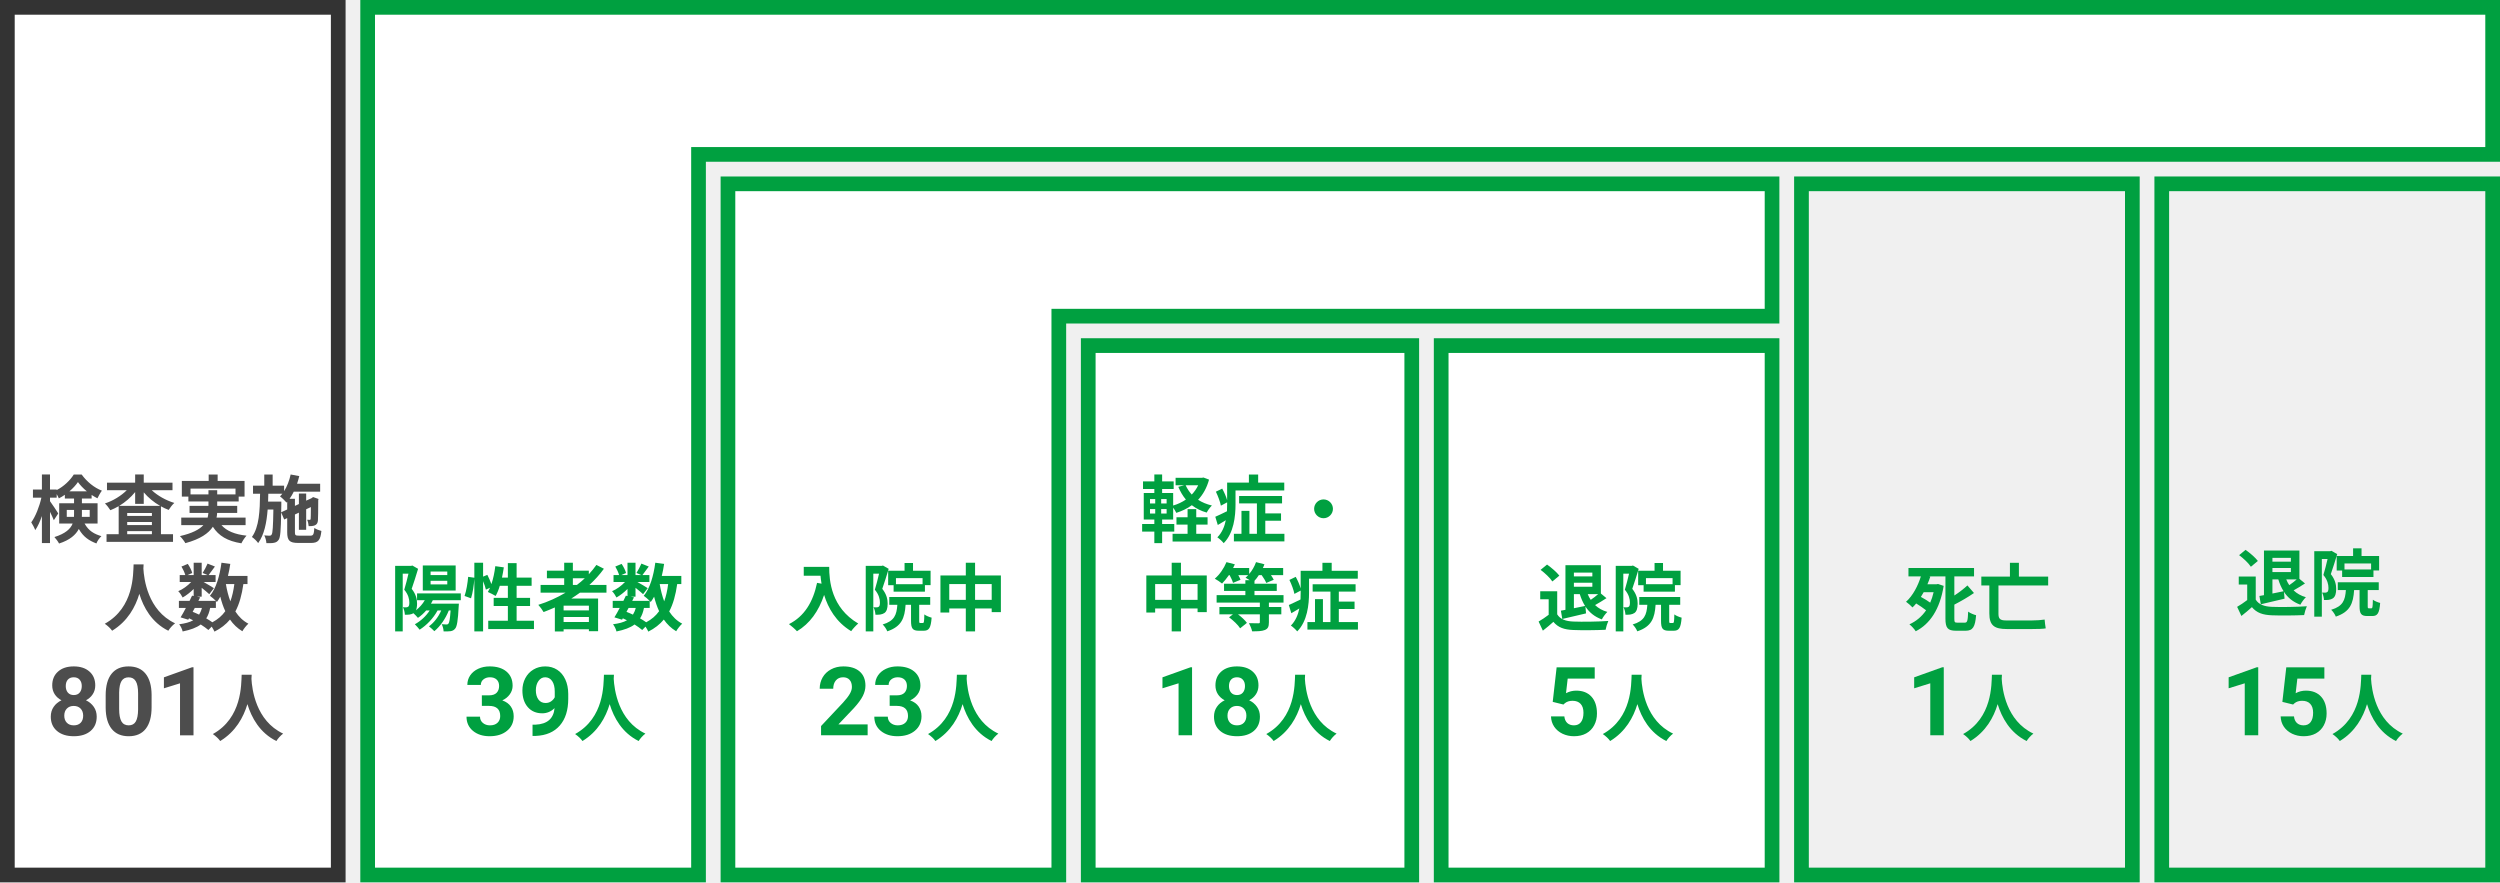
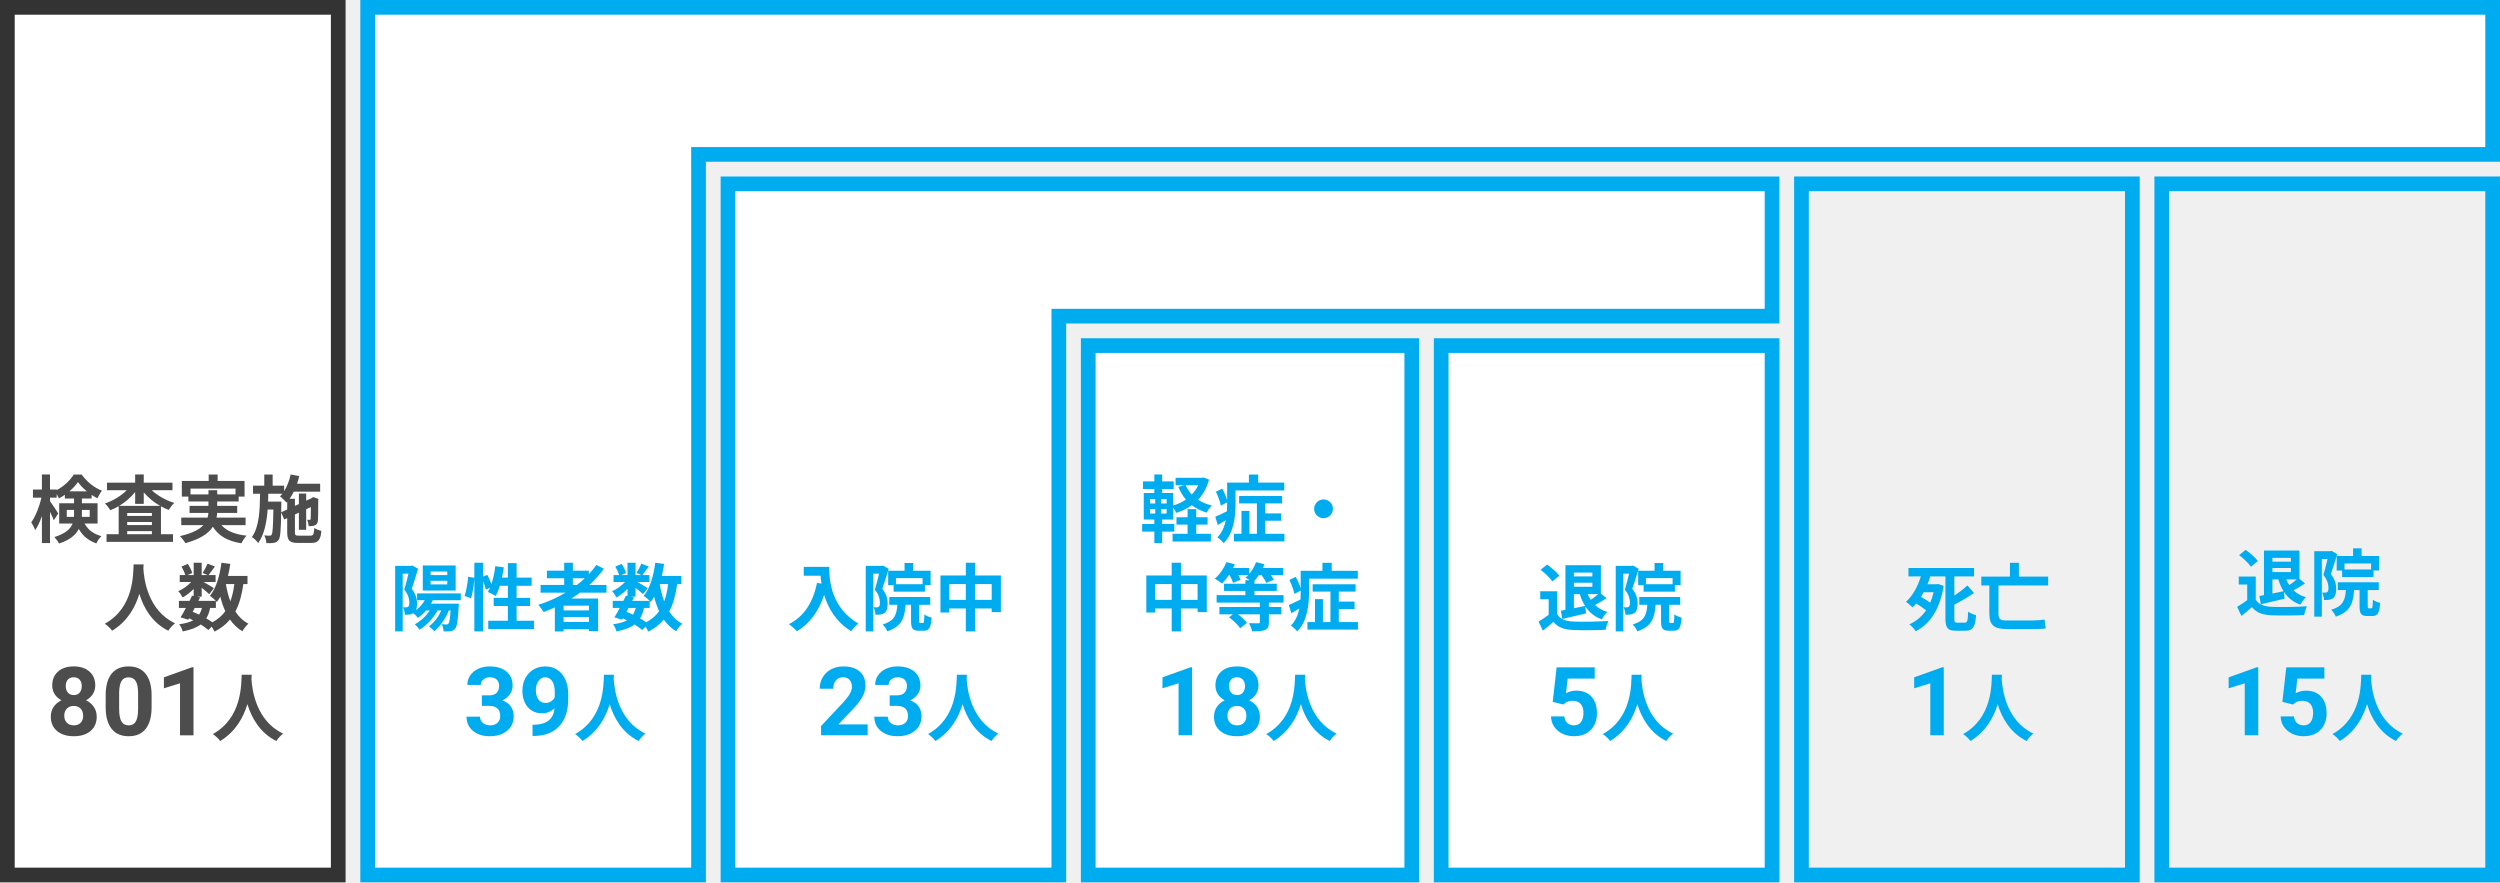
<svg xmlns="http://www.w3.org/2000/svg" fill="none" height="120" viewBox="0 0 340 120" width="340">
  <mask id="a" fill="#fff">
    <path clip-rule="evenodd" d="m141 24h-43v96h47v-76h97v-20h-97z" fill="#fff" fill-rule="evenodd" />
  </mask>
  <mask id="b" fill="#fff">
    <path clip-rule="evenodd" d="m340 0h-291v17 5 98h47v-98h244z" fill="#fff" fill-rule="evenodd" />
  </mask>
  <path clip-rule="evenodd" d="m141 24h-43v96h47v-76h97v-20h-97z" fill="#fff" fill-rule="evenodd" />
-   <path d="m98 24v-2h-2v2zm0 96h-2v2h2zm47 0v2h2v-2zm0-76v-2h-2v2zm97 0v2h2v-2zm0-20h2v-2h-2zm-144 2h43v-4h-43zm2 94v-96h-4v96zm45-2h-47v4h47zm-2-74v76h4v-76zm99-2h-97v4h97zm-2-18v20h4v-20zm-95 2h97v-4h-97zm-4 0h4v-4h-4z" fill="#00a040" mask="url(#a)" />
-   <path d="m109.31 77.09v1.21h2.28c.03.34.07.7.14 1.08l-.61-.11c-.55 2.63-1.74 4.56-3.82 5.61.31.23.87.72 1.09.97 1.74-1.04 2.94-2.7 3.69-4.94.55 1.79 1.61 3.68 3.68 4.93.21-.31.7-.83.96-1.04-3.68-2.17-3.95-5.82-3.95-7.71zm16.16 2.36h-3.62v-.82h3.62zm-4.68-1.83v1.97h.74v.88h4.26v-.89h.77v-1.96h-2.39v-1.05h-1.15v1.05zm-.71-.71-.17.05h-2.17v8.91h1.03v-7.85h.78c-.16.68-.37 1.55-.57 2.18.56.67.69 1.29.69 1.75 0 .28-.04.48-.15.56-.08.06-.17.08-.28.09-.13 0-.26 0-.44-.01.16.28.25.73.26 1.01.23.01.47 0 .64-.02.23-.04.42-.1.58-.21.31-.22.44-.64.44-1.28 0-.58-.13-1.25-.73-2.01.28-.78.61-1.87.87-2.72zm5.09 7.82c-.14 0-.16-.03-.16-.32v-2.16h1.5v-1.06h-5.57v1.06h1.1c-.1 1.39-.4 2.2-2 2.68.24.21.53.65.63.93 1.95-.65 2.37-1.8 2.49-3.61h.74v2.17c0 1.02.19 1.36 1.06 1.36h.67c.71 0 .97-.38 1.07-1.78-.29-.07-.77-.26-.99-.44-.02 1.02-.05 1.17-.21 1.17zm7.44-3.15v-2.15h2.26v2.15zm-3.51 0v-2.15h2.25v2.15zm3.51-3.32v-1.73h-1.26v1.73h-3.45v5.04h1.2v-.55h2.25v3.12h1.26v-3.12h2.26v.5h1.25v-4.99z" fill="#00a040" />
-   <path d="m148 47h44v72h-44z" fill="#fff" stroke="#00a040" stroke-width="2" />
-   <path d="m162.69 71.35h1.54v-1h-1.54v-1.11h-1.18v1.11h-1.51v1h1.51v1.25h-2.04v1.05h5.21v-1.05h-1.99zm.26-5.35c-.22.47-.52.89-.87 1.26-.34-.37-.62-.8-.83-1.26zm-4.29 2.47h-.74v-.6h.74zm0 1.37h-.74v-.61h.74zm-2.26-.61h.71v.61h-.71zm0-1.36h.71v.6h-.71zm7.27-2.93-.2.04h-3.59v1.02h1.16l-.79.21c.27.65.61 1.23 1.03 1.73-.51.35-1.1.63-1.73.81v-1.7h-1.5v-.55h1.57v-1.03h-1.57v-.94h-1.06v.94h-1.54v1.03h1.54v.55h-1.44v3.61h1.44v.6h-1.66v1.04h1.66v1.57h1.06v-1.57h1.65v-1.04h-1.65v-.6h1.5v-1.62c.16.23.34.51.43.71.78-.25 1.49-.59 2.11-1.04.57.44 1.24.78 2.02 1 .15-.29.46-.73.71-.96-.71-.17-1.34-.43-1.88-.78.67-.71 1.18-1.61 1.49-2.74zm4.36 1.76h6.63v-1.07h-3.55v-1.09h-1.26v1.09h-2.96v2.4c-.13-.48-.4-1.09-.67-1.58l-.86.42c.3.62.59 1.41.68 1.9l.85-.45v.28c0 .3 0 .61-.02.93-.6.3-1.18.57-1.59.75l.34 1.12c.35-.2.72-.42 1.09-.65-.17.84-.5 1.67-1.15 2.33.23.14.69.56.86.79 1.38-1.37 1.61-3.66 1.61-5.26zm4.05 5.9v-1.78h2.14v-1h-2.14v-1.36h2.28v-1h-5.84v1h2.42v4.14h-1.02v-3.12h-1.08v3.12h-1.03v1.03h6.87v-1.03zm7.92-4.68c-.7 0-1.28.58-1.28 1.28s.58 1.28 1.28 1.28 1.28-.58 1.28-1.28-.58-1.28-1.28-1.28zm-19.39 13.66v-2.15h2.26v2.15zm-3.51 0v-2.15h2.25v2.15zm3.51-3.32v-1.73h-1.26v1.73h-3.45v5.04h1.2v-.55h2.25v3.12h1.26v-3.12h2.26v.5h1.25v-4.99zm13.95 3.69v-1.01h-3.95v-.57h3.03v-.98h-3.03v-.4c.21-.22.4-.48.59-.77h.39c.26.36.51.78.62 1.06l1.02-.43c-.08-.17-.22-.4-.38-.63h1.66v-.97h-2.76c.08-.17.16-.35.21-.51l-1.14-.29c-.2.57-.53 1.15-.93 1.61v-.81h-2.19c.09-.17.17-.33.24-.5l-1.14-.3c-.35.85-.94 1.71-1.59 2.25.27.14.76.47.99.66.3-.31.63-.7.93-1.14h.1c.19.36.39.77.46 1.05l1.02-.42c-.06-.17-.17-.4-.3-.63h1.34c-.11.12-.23.24-.36.34.15.08.37.22.58.35h-.6v.48h-2.9v.98h2.9v.57h-3.91v1.01h5.88v.6h-5.5v1h1.84l-.53.4c.58.43 1.23 1.05 1.51 1.5l.92-.74c-.25-.35-.73-.8-1.21-1.16h2.97v1.06c0 .12-.05.16-.21.16s-.76 0-1.27-.02c.16.31.36.77.43 1.11.74 0 1.31-.01 1.73-.18.43-.18.55-.46.55-1.05v-1.08h1.69v-1h-1.69v-.6zm3.47-3.25h6.63v-1.07h-3.55v-1.09h-1.26v1.09h-2.96v2.4c-.13-.48-.4-1.09-.67-1.58l-.86.42c.3.62.59 1.41.68 1.9l.85-.45v.28c0 .3 0 .61-.02.93-.6.3-1.18.57-1.59.75l.34 1.12c.35-.2.72-.42 1.09-.65-.17.84-.5 1.67-1.15 2.33.23.14.69.56.86.79 1.38-1.37 1.61-3.66 1.61-5.26zm4.05 5.9v-1.78h2.14v-1h-2.14v-1.36h2.28v-1h-5.84v1h2.42v4.14h-1.02v-3.12h-1.08v3.12h-1.03v1.03h6.87v-1.03z" fill="#00a040" />
-   <path d="m196 47h45v72h-45z" fill="#fff" stroke="#00a040" stroke-width="2" />
+   <path d="m98 24v-2h-2v2zm0 96h-2v2h2zm47 0v2h2v-2zm0-76v-2h-2v2zm97 0v2h2v-2zm0-20h2v-2h-2zm-144 2h43v-4h-43zm2 94v-96h-4v96zm45-2h-47v4h47zm-2-74v76h4v-76zm99-2h-97v4h97zm-2-18v20h4v-20zm-95 2h97v-4h-97zm-4 0h4v-4h-4z" fill="#00acf0" mask="url(#a)" />
+   <path d="m109.31 77.09v1.21h2.28c.03.34.07.7.14 1.08l-.61-.11c-.55 2.63-1.74 4.56-3.82 5.61.31.23.87.72 1.09.97 1.74-1.04 2.94-2.7 3.69-4.94.55 1.79 1.61 3.68 3.68 4.93.21-.31.7-.83.96-1.04-3.68-2.17-3.95-5.82-3.95-7.71zm16.16 2.36h-3.62v-.82h3.62zm-4.68-1.83v1.97h.74v.88h4.26v-.89h.77v-1.96h-2.39v-1.05h-1.15v1.05zm-.71-.71-.17.05h-2.17v8.91h1.03v-7.85h.78c-.16.68-.37 1.55-.57 2.18.56.67.69 1.29.69 1.75 0 .28-.04.48-.15.56-.08.06-.17.08-.28.09-.13 0-.26 0-.44-.01.16.28.25.73.26 1.01.23.01.47 0 .64-.02.23-.04.42-.1.58-.21.31-.22.44-.64.44-1.28 0-.58-.13-1.25-.73-2.01.28-.78.61-1.87.87-2.72zm5.09 7.82c-.14 0-.16-.03-.16-.32v-2.16h1.5v-1.06h-5.57v1.06h1.1c-.1 1.39-.4 2.2-2 2.68.24.21.53.65.63.93 1.95-.65 2.37-1.8 2.49-3.61h.74v2.17c0 1.02.19 1.36 1.06 1.36h.67c.71 0 .97-.38 1.07-1.78-.29-.07-.77-.26-.99-.44-.02 1.02-.05 1.17-.21 1.17zm7.44-3.15v-2.15h2.26v2.15zm-3.51 0v-2.15h2.25v2.15zm3.51-3.32v-1.73h-1.26v1.73h-3.45v5.04h1.2v-.55h2.25v3.12h1.26v-3.12h2.26v.5h1.25v-4.99z" fill="#00acf0" />
+   <path d="m148 47h44v72h-44z" fill="#fff" stroke="#00acf0" stroke-width="2" />
+   <path d="m162.69 71.35h1.54v-1h-1.54v-1.11h-1.18v1.11h-1.51v1h1.51v1.25h-2.04v1.05h5.21v-1.05h-1.99zm.26-5.35c-.22.47-.52.89-.87 1.26-.34-.37-.62-.8-.83-1.26zm-4.29 2.47h-.74v-.6h.74zm0 1.37h-.74v-.61h.74zm-2.26-.61h.71v.61h-.71zm0-1.36h.71v.6h-.71zm7.27-2.93-.2.04h-3.59v1.02h1.16l-.79.21c.27.65.61 1.23 1.03 1.73-.51.35-1.1.63-1.73.81v-1.7h-1.5v-.55h1.57v-1.03h-1.57v-.94h-1.06v.94h-1.54v1.03h1.54v.55h-1.44v3.61h1.44v.6h-1.66v1.04h1.66v1.57h1.06v-1.57h1.65v-1.04h-1.65v-.6h1.5v-1.62c.16.23.34.51.43.71.78-.25 1.49-.59 2.11-1.04.57.44 1.24.78 2.02 1 .15-.29.46-.73.71-.96-.71-.17-1.34-.43-1.88-.78.67-.71 1.18-1.61 1.49-2.74zm4.36 1.76h6.63v-1.07h-3.55v-1.09h-1.26v1.09h-2.96v2.4c-.13-.48-.4-1.09-.67-1.58l-.86.42c.3.62.59 1.41.68 1.9l.85-.45v.28c0 .3 0 .61-.02.93-.6.3-1.18.57-1.59.75l.34 1.12c.35-.2.72-.42 1.09-.65-.17.84-.5 1.67-1.15 2.33.23.14.69.56.86.79 1.38-1.37 1.61-3.66 1.61-5.26zm4.05 5.9v-1.78h2.14v-1h-2.14v-1.36h2.28v-1h-5.84v1h2.42v4.14h-1.02v-3.12h-1.08v3.12h-1.03v1.03h6.87v-1.03zm7.92-4.68c-.7 0-1.28.58-1.28 1.28s.58 1.28 1.28 1.28 1.28-.58 1.28-1.28-.58-1.28-1.28-1.28zm-19.39 13.66v-2.15h2.26v2.15zm-3.51 0v-2.15h2.25v2.15zm3.51-3.32v-1.73h-1.26v1.73h-3.45v5.04h1.2v-.55h2.25v3.12h1.26v-3.12h2.26v.5h1.25v-4.99zm13.95 3.69v-1.01h-3.95v-.57h3.03v-.98h-3.03v-.4c.21-.22.4-.48.59-.77h.39c.26.36.51.78.62 1.06l1.02-.43c-.08-.17-.22-.4-.38-.63h1.66v-.97h-2.76c.08-.17.16-.35.21-.51l-1.14-.29c-.2.57-.53 1.15-.93 1.61v-.81h-2.19c.09-.17.17-.33.24-.5l-1.14-.3c-.35.85-.94 1.71-1.59 2.25.27.14.76.47.99.66.3-.31.63-.7.93-1.14h.1c.19.36.39.77.46 1.05l1.02-.42c-.06-.17-.17-.4-.3-.63h1.34c-.11.12-.23.24-.36.34.15.08.37.22.58.35h-.6v.48h-2.9v.98h2.9v.57h-3.91v1.01h5.88v.6h-5.5v1h1.84l-.53.4c.58.43 1.23 1.05 1.51 1.5l.92-.74c-.25-.35-.73-.8-1.21-1.16h2.97v1.06c0 .12-.05.16-.21.16s-.76 0-1.27-.02c.16.31.36.77.43 1.11.74 0 1.31-.01 1.73-.18.43-.18.55-.46.55-1.05v-1.08h1.69v-1h-1.69v-.6zm3.47-3.25h6.63v-1.07h-3.55v-1.09h-1.26v1.09h-2.96v2.4c-.13-.48-.4-1.09-.67-1.58l-.86.42c.3.62.59 1.41.68 1.9l.85-.45v.28c0 .3 0 .61-.02.93-.6.3-1.18.57-1.59.75l.34 1.12c.35-.2.72-.42 1.09-.65-.17.84-.5 1.67-1.15 2.33.23.14.69.56.86.79 1.38-1.37 1.61-3.66 1.61-5.26zm4.05 5.9v-1.78h2.14v-1h-2.14v-1.36h2.28v-1h-5.84v1h2.42v4.14h-1.02v-3.12h-1.08v3.12h-1.03v1.03h6.87v-1.03z" fill="#00acf0" />
+   <path d="m196 47h45v72h-45z" fill="#fff" stroke="#00acf0" stroke-width="2" />
  <path d="m1 1h45v118h-45z" fill="#fff" stroke="#333" stroke-width="2" />
  <path d="m9.08 70.29v-.94h.99v.6c0 .11 0 .23-.01.34zm3.12-.94v.94h-1.07c.01-.1.01-.21.01-.31v-.63zm-2.76-2.53c.47-.4.88-.84 1.16-1.26.3.42.73.87 1.21 1.26zm3.83 4.38v-2.76h-2.13v-.64h1.32v-.49c.26.17.53.33.79.46.16-.32.39-.76.61-1.04-1.04-.39-2.06-1.23-2.75-2.19h-1.08c-.48.77-1.35 1.62-2.32 2.11v-.07h-.91v-2.05h-1.1v2.05h-1.22v1.1h1.15c-.26 1.19-.8 2.57-1.38 3.36.18.28.43.74.54 1.06.34-.48.65-1.17.91-1.92v3.68h1.1v-4.25c.21.42.41.85.52 1.14l.6-.92c-.15-.25-.85-1.32-1.12-1.67v-.48h.91v-.48c.12.2.22.41.29.58.28-.14.55-.3.82-.49v.51h1.25v.64h-2.02v2.76h1.83c-.28.71-.95 1.36-2.48 1.84.18.19.52.64.63.88 1.47-.47 2.27-1.18 2.69-1.98.61 1.08 1.4 1.59 2.39 1.97.13-.35.41-.74.68-.99-.96-.3-1.71-.68-2.29-1.72zm2.94-2.4c.83-.5 1.58-1.15 2.17-1.88v1.61h1.17v-1.57c.61.72 1.38 1.36 2.23 1.84zm1.09 3.85v-.42h3.36v.42zm0-1.66h3.36v.42h-3.36zm3.36-.82h-3.36v-.4h3.36zm2.8-3.5v-1.03h-3.91v-1.11h-1.17v1.11h-3.83v1.03h2.69c-.77.77-1.87 1.44-2.97 1.8.25.22.57.65.74.92.39-.15.76-.34 1.13-.55v3.81h-1.65v1.04h9.04v-1.04h-1.64v-3.79c.34.19.69.36 1.05.49.18-.3.52-.74.77-.95-1.14-.35-2.27-.98-3.07-1.73zm2.45.57v-.79h6.12v.79h-2.49v-.57h-1.19v.57zm7.49 4.18v-1.03h-3.95c.05-.21.07-.42.08-.63h2.73v-.96h-2.72v-.6h2.92v-.66h.8v-2.13h-3.66v-.87h-1.22v.87h-3.65v2.13h.89v.66h2.73v.6h-2.57v.96h2.56c-.02.21-.05.42-.1.63h-3.59v1.03h3.01c-.55.59-1.51 1.11-3.19 1.49.26.25.6.7.74.96 2.04-.55 3.15-1.34 3.74-2.23.79 1.24 1.98 1.95 3.88 2.25.15-.32.46-.79.7-1.04-1.58-.17-2.7-.63-3.41-1.43zm4.84-1.75.02-1v-.45h-1.8c.01-.35.02-.71.03-1.07h1.91c-.1.13-.21.25-.32.36.26.18.7.62.89.84l.09-.1v1.04zm2.44 3.18c-.5 0-.57-.06-.57-.47v-2.41l.54-.25v2.33h.99v-2.79l.64-.3c-.01.95-.01 1.5-.03 1.59-.01.13-.06.15-.14.15s-.22 0-.34-.01c.11.22.19.6.21.87.27 0 .59-.01.83-.11.27-.11.41-.33.43-.69.03-.3.03-1.32.04-2.74l.04-.16-.74-.26-.18.13-.04.03-.72.33v-.97h-.99v1.43l-.54.25v-.96h-.73c.21-.29.4-.62.57-.97h3.59v-1.08h-3.14c.11-.34.22-.69.3-1.04l-1.17-.22c-.18.82-.48 1.62-.89 2.27v-.75h-1.56v-1.51h-1.14v1.51h-1.53v1.1h.96c-.03 2.31-.12 4.51-1.11 5.88.29.19.66.55.85.83.83-1.14 1.15-2.76 1.29-4.56h.78c-.04 2.35-.1 3.19-.23 3.39-.08.13-.16.16-.29.16s-.41 0-.72-.04c.16.29.27.73.29 1.06.4 0 .78.01 1.03-.05.27-.05.46-.15.64-.41.23-.32.3-1.28.34-3.73l.41.97.41-.19v1.92c0 1.14.32 1.46 1.5 1.46h1.75c.97 0 1.27-.38 1.4-1.63-.29-.07-.72-.24-.96-.41-.06.88-.14 1.05-.53 1.05zm-22.51 3.91c-.07 1.32.07 5.86-3.92 8.07.4.28.79.64 1 .95 2.11-1.29 3.16-3.22 3.7-5.02.56 1.84 1.68 3.9 3.94 5.02.19-.32.55-.73.92-1.01-3.73-1.75-4.23-6.06-4.31-7.44.01-.21.02-.41.03-.57zm11.19 5.92v-.96c.06.06.1.11.14.15.16-.22.32-.46.46-.72.18.72.4 1.38.68 1.97-.44.62-1.02 1.12-1.76 1.51-.23-.17-.52-.35-.83-.53.25-.39.42-.86.53-1.42zm-2.87 0h.97c-.09.36-.22.66-.38.91-.29-.14-.58-.26-.88-.38zm5.38-3.25c-.11.88-.29 1.67-.54 2.35-.27-.72-.47-1.51-.61-2.35zm1.79 0v-1.1h-2.66c.13-.53.24-1.08.32-1.64l-1.2-.16c-.24 1.78-.72 3.48-1.57 4.5.22.15.58.46.81.69h-2.38l.24-.48-.43-.09h.64v-1.21c.39.31.81.66 1.03.87l.63-.82c-.22-.15-.93-.57-1.41-.84h1.64v-.94h-.95c.24-.31.55-.73.86-1.16l-1-.4c-.16.38-.44.91-.67 1.27l.66.29h-.79v-1.68h-1.09v1.68h-.84l.64-.28c-.08-.35-.34-.86-.6-1.24l-.86.36c.21.36.43.82.52 1.16h-.76v.94h1.56c-.48.52-1.15 1-1.76 1.25.22.21.47.6.6.86.5-.28 1.04-.7 1.5-1.16v.96l-.22-.05c-.1.22-.22.46-.34.71h-1.45v.96h.95c-.25.48-.5.93-.72 1.28l1.04.32.11-.19c.19.08.38.17.56.27-.47.27-1.09.43-1.9.54.19.24.4.64.47.98 1.07-.22 1.87-.51 2.46-.95.41.26.77.52 1.04.75l.45-.46c.16.24.31.51.38.68.87-.44 1.56-.98 2.11-1.64.45.65 1 1.18 1.68 1.59.18-.33.55-.79.82-1.03-.73-.38-1.31-.95-1.77-1.66.54-1.01.88-2.25 1.09-3.73z" fill="#4d4d4d" />
  <path d="m12.955 93.214c0 .449-.112.846-.336 1.193-.224.347-.533.624-.927.832.449.216.804.514 1.066.895.262.377.394.821.394 1.333 0 .821-.279 1.47-.838 1.949-.559.474-1.318.711-2.279.711-.961 0-1.722-.239-2.285-.717s-.844-1.126-.844-1.942c0-.512.131-.959.394-1.339.262-.381.616-.677 1.06-.889-.394-.207-.702-.485-.927-.832-.22-.347-.33-.745-.33-1.193 0-.787.262-1.413.787-1.879.525-.47 1.238-.705 2.139-.705.897 0 1.608.233 2.133.698.529.461.793 1.09.793 1.885zm-1.644 4.12c0-.402-.116-.724-.349-.965-.233-.241-.546-.362-.939-.362-.389 0-.7.121-.933.362-.233.237-.349.559-.349.965 0 .394.114.711.343.952.229.241.546.362.952.362.398 0 .709-.116.933-.349.229-.233.343-.554.343-.965zm-.19-4.031c0-.36-.095-.647-.286-.863-.191-.22-.459-.33-.806-.33-.343 0-.609.106-.8.317-.19.212-.286.504-.286.876 0 .368.095.664.286.889s.459.336.806.336c.347 0 .614-.112.8-.336.19-.224.286-.52.286-.889zm9.496 2.876c0 1.278-.265 2.256-.793 2.933-.529.677-1.303 1.016-2.323 1.016-1.007 0-1.777-.332-2.311-.997-.533-.664-.806-1.617-.819-2.857v-1.701c0-1.291.267-2.27.8-2.939.537-.669 1.31-1.003 2.317-1.003s1.777.332 2.311.997c.533.66.806 1.61.819 2.85zm-1.835-1.866c0-.766-.106-1.322-.317-1.669-.207-.351-.533-.527-.978-.527-.432 0-.751.167-.959.501-.203.33-.311.848-.324 1.555v2.247c0 .753.102 1.314.305 1.682.207.364.537.546.99.546.449 0 .772-.176.971-.527s.303-.889.311-1.612zm7.535 5.688h-1.835v-7.071l-2.19.679v-1.492l3.828-1.371h.197zm6.55-8.24c-.07 1.32.07 5.86-3.92 8.07.4.28.79.64 1 .95 2.11-1.29 3.16-3.22 3.7-5.02.56 1.84 1.68 3.9 3.94 5.02.19-.32.55-.73.92-1.01-3.73-1.75-4.23-6.06-4.31-7.44.01-.21.02-.41.03-.57z" fill="#4d4d4d" />
  <path clip-rule="evenodd" d="m340 0h-291v17 5 98h47v-98h244z" fill="#fff" fill-rule="evenodd" />
-   <path d="m49 0v-2h-2v2zm291 0h2v-2h-2zm-291 120h-2v2h2zm47 0v2h2v-2zm0-98v-2h-2v2zm244 0v2h2v-2zm-291-20h291v-4h-291zm2 15v-17h-4v17zm0 5v-5h-4v5zm0 98v-98h-4v98zm45-2h-47v4h47zm-2-96v98h4v-98zm246-2h-244v4h244zm-2-20v22h4v-22z" fill="#00a040" mask="url(#b)" />
-   <path d="m60.83 78.21h-2.27v-.48h2.27zm0 1.27h-2.27v-.49h2.27zm1.14-2.58h-4.47v3.41h4.47zm.7 4.73v-.93h-5.95v.93h1.05c-.3.53-.72.99-1.2 1.37.1-.23.15-.53.15-.91 0-.58-.13-1.25-.73-2.01.28-.78.61-1.87.87-2.72l-.78-.45-.17.05h-2.17v8.91h1.03v-7.85h.78c-.16.68-.37 1.55-.57 2.18.56.67.69 1.29.69 1.75 0 .28-.04.48-.15.56-.08.06-.17.08-.28.09-.13 0-.26 0-.44-.01.16.28.25.73.26 1.01.23.01.47 0 .64-.02.21-.04.38-.09.53-.18.21.19.48.47.61.63.4-.27.78-.61 1.12-1.01h.48c-.49.77-1.22 1.44-2.02 1.88.19.17.51.56.65.74.94-.6 1.86-1.54 2.44-2.62h.5c-.38.87-.97 1.65-1.67 2.16.2.16.57.48.73.66.8-.66 1.51-1.67 1.97-2.82h.24c-.08 1.17-.17 1.65-.29 1.79-.08.1-.15.12-.28.12s-.36-.01-.64-.04c.14.26.25.67.26.98.38.01.74 0 .96-.03.24-.05.43-.12.61-.35.25-.28.38-1.07.48-2.99l.03-.4h-3.8c.09-.15.18-.31.25-.47zm7.59 2.79v-2h1.83v-1.11h-1.83v-1.64h2.04v-1.12h-2.04v-1.96h-1.19v1.96h-.8c.1-.45.18-.92.25-1.39l-1.16-.16c-.1.85-.28 1.71-.53 2.44-.14-.39-.35-.87-.55-1.26l-.58.24v-1.89h-1.19v2.04l-.84-.12c-.07.82-.25 1.94-.49 2.6l.88.32c.23-.71.39-1.81.45-2.65v7.15h1.19v-6.83c.17.41.32.85.38 1.15l.57-.26c-.1.21-.2.4-.3.58.28.12.82.39 1.06.54.21-.38.41-.86.56-1.38h1.1v1.64h-1.93v1.11h1.93v2h-2.67v1.13h6.22v-1.13zm7.65-5.78h1.63c-.34.32-.7.62-1.08.91h-.55zm2.18 4.37h-3.44v-.64h3.44zm-3.44 1.58v-.68h3.44v.68zm5.83-3.99v-1.05h-2.32c.73-.67 1.4-1.41 1.97-2.2l-1.02-.52c-.31.44-.65.86-1.03 1.27v-.49h-2.17v-1.08h-1.18v1.08h-2.35v1.03h2.35v.91h-3.21v1.05h3.4c-1.15.68-2.4 1.25-3.71 1.66.22.24.58.72.72.98.51-.19 1.03-.41 1.53-.63v3.27h1.19v-.3h3.44v.26h1.25v-4.44h-3.64c.41-.26.79-.52 1.18-.8zm5.88 2.08v-.96c.06.06.1.11.14.15.16-.22.32-.46.46-.72.18.72.4 1.38.68 1.97-.44.62-1.02 1.12-1.76 1.51-.23-.17-.52-.35-.83-.53.25-.39.42-.86.53-1.42zm-2.87 0h.97c-.09.36-.22.66-.38.91-.29-.14-.58-.26-.88-.38zm5.38-3.25c-.11.88-.29 1.67-.54 2.35-.27-.72-.47-1.51-.61-2.35zm1.79 0v-1.1h-2.66c.13-.53.24-1.08.32-1.64l-1.2-.16c-.24 1.78-.72 3.48-1.57 4.5.22.15.58.46.81.69h-2.38l.24-.48-.43-.09h.64v-1.21c.39.31.81.66 1.03.87l.63-.82c-.22-.15-.93-.57-1.41-.84h1.64v-.94h-.95c.24-.31.55-.73.86-1.16l-1-.4c-.16.38-.44.91-.67 1.27l.66.29h-.79v-1.68h-1.09v1.68h-.84l.64-.28c-.08-.35-.34-.86-.6-1.24l-.86.36c.21.36.43.82.52 1.16h-.76v.94h1.56c-.48.52-1.15 1-1.76 1.25.22.21.47.6.6.86.5-.28 1.04-.7 1.5-1.16v.96l-.22-.05c-.1.22-.22.46-.34.71h-1.45v.96h.95c-.25.48-.5.93-.72 1.28l1.04.32.11-.19c.19.08.38.17.56.27-.47.27-1.09.43-1.9.54.19.24.4.64.47.98 1.07-.22 1.87-.51 2.46-.95.41.26.77.52 1.04.75l.45-.46c.16.24.31.51.38.68.87-.44 1.56-.98 2.11-1.64.45.65 1 1.18 1.68 1.59.18-.33.55-.79.82-1.03-.73-.38-1.31-.95-1.77-1.66.54-1.01.88-2.25 1.09-3.73z" fill="#00a040" />
-   <path d="m214.05 80.8h.8c.19.6.42 1.14.72 1.61-.51.1-1.03.21-1.52.31zm2.51-2.93v.52h-2.51v-.52zm.79 2.93c-.29.26-.67.55-1.01.78-.16-.24-.3-.5-.41-.78zm-3.3-1v-.55h2.51v.55zm-1.58 4.38c.93-.22 2.11-.49 3.23-.76l-.08-.93c.52.8 1.24 1.39 2.23 1.75.16-.32.5-.78.75-1.02-.68-.19-1.23-.51-1.67-.93.48-.26 1.04-.61 1.55-.94l-.76-.63v-3.85h-4.82v6.07c-.22.04-.43.08-.62.11zm-.4-5.89c-.35-.47-1.08-1.09-1.67-1.51l-.88.72c.59.44 1.3 1.1 1.6 1.58zm-.29 2.12h-2.31v1.09h1.15v2.11c-.44.34-.94.67-1.37.92l.58 1.24c.55-.42.99-.81 1.43-1.2.65.78 1.47 1.06 2.7 1.11 1.19.05 3.2.03 4.4-.03.06-.34.24-.92.37-1.2-1.33.1-3.58.13-4.75.08-1.04-.04-1.79-.31-2.2-.98zm15.69-.96h-3.62v-.82h3.62zm-4.68-1.83v1.97h.74v.88h4.26v-.89h.77v-1.96h-2.39v-1.05h-1.15v1.05zm-.71-.71-.17.05h-2.17v8.91h1.03v-7.85h.78c-.16.68-.37 1.55-.57 2.18.56.67.69 1.29.69 1.75 0 .28-.04.48-.15.56-.08.06-.17.08-.28.09-.13 0-.26 0-.44-.01.16.28.25.73.26 1.01.23.01.47 0 .64-.02.23-.04.42-.1.58-.21.31-.22.44-.64.44-1.28 0-.58-.13-1.25-.73-2.01.28-.78.61-1.87.87-2.72zm5.09 7.82c-.14 0-.16-.03-.16-.32v-2.16h1.5v-1.06h-5.57v1.06h1.1c-.1 1.39-.4 2.2-2 2.68.24.21.53.65.63.93 1.95-.65 2.37-1.8 2.49-3.61h.74v2.17c0 1.02.19 1.36 1.06 1.36h.67c.71 0 .97-.38 1.07-1.78-.29-.07-.77-.26-.99-.44-.02 1.02-.05 1.17-.21 1.17z" fill="#00a040" />
-   <path d="m245 25h45v94h-45z" stroke="#00a040" stroke-width="2" />
-   <path d="m294 25h45v94h-45z" stroke="#00a040" stroke-width="2" />
-   <g fill="#00a040">
+   <path d="m49 0v-2h-2v2zm291 0h2v-2h-2zm-291 120h-2v2h2zm47 0v2h2v-2zm0-98v-2h-2v2zm244 0v2h2v-2zm-291-20h291v-4h-291zm2 15v-17h-4v17zm0 5v-5h-4v5zm0 98v-98h-4v98zm45-2h-47v4h47zm-2-96v98h4v-98zm246-2h-244v4h244zm-2-20v22h4v-22z" fill="#00acf0" mask="url(#b)" />
+   <path d="m60.83 78.21h-2.27v-.48h2.27zm0 1.27h-2.27v-.49h2.27zm1.14-2.58h-4.47v3.41h4.47zm.7 4.73v-.93h-5.95v.93h1.05c-.3.53-.72.99-1.2 1.37.1-.23.15-.53.15-.91 0-.58-.13-1.25-.73-2.01.28-.78.61-1.87.87-2.72l-.78-.45-.17.05h-2.17v8.91h1.03v-7.85h.78c-.16.68-.37 1.55-.57 2.18.56.67.69 1.29.69 1.75 0 .28-.04.48-.15.56-.08.06-.17.08-.28.09-.13 0-.26 0-.44-.01.16.28.25.73.26 1.01.23.01.47 0 .64-.02.21-.04.38-.09.53-.18.21.19.48.47.61.63.4-.27.78-.61 1.12-1.01h.48c-.49.77-1.22 1.44-2.02 1.88.19.17.51.56.65.74.94-.6 1.86-1.54 2.44-2.62h.5c-.38.87-.97 1.65-1.67 2.16.2.16.57.48.73.66.8-.66 1.51-1.67 1.97-2.82h.24c-.08 1.17-.17 1.65-.29 1.79-.08.1-.15.12-.28.12s-.36-.01-.64-.04c.14.26.25.67.26.98.38.01.74 0 .96-.03.24-.05.43-.12.61-.35.25-.28.38-1.07.48-2.99l.03-.4h-3.8c.09-.15.18-.31.25-.47zm7.59 2.79v-2h1.83v-1.11h-1.83v-1.64h2.04v-1.12h-2.04v-1.96h-1.19v1.96h-.8c.1-.45.18-.92.25-1.39l-1.16-.16c-.1.85-.28 1.71-.53 2.44-.14-.39-.35-.87-.55-1.26l-.58.24v-1.89h-1.19v2.04l-.84-.12c-.07.82-.25 1.94-.49 2.6l.88.32c.23-.71.39-1.81.45-2.65v7.15h1.19v-6.83c.17.41.32.85.38 1.15l.57-.26c-.1.21-.2.4-.3.58.28.12.82.39 1.06.54.21-.38.41-.86.56-1.38h1.1v1.64h-1.93v1.11h1.93v2h-2.67v1.13h6.22v-1.13zm7.65-5.78h1.63c-.34.32-.7.62-1.08.91h-.55zm2.18 4.37h-3.44v-.64h3.44zm-3.44 1.58v-.68h3.44v.68zm5.83-3.99v-1.05h-2.32c.73-.67 1.4-1.41 1.97-2.2l-1.02-.52c-.31.44-.65.86-1.03 1.27v-.49h-2.17v-1.08h-1.18v1.08h-2.35v1.03h2.35v.91h-3.21v1.05h3.4c-1.15.68-2.4 1.25-3.71 1.66.22.24.58.72.72.98.51-.19 1.03-.41 1.53-.63v3.27h1.19v-.3h3.44v.26h1.25v-4.44h-3.64c.41-.26.79-.52 1.18-.8zm5.88 2.08v-.96c.06.06.1.11.14.15.16-.22.32-.46.46-.72.18.72.4 1.38.68 1.97-.44.62-1.02 1.12-1.76 1.51-.23-.17-.52-.35-.83-.53.25-.39.42-.86.53-1.42zm-2.87 0h.97c-.09.36-.22.66-.38.91-.29-.14-.58-.26-.88-.38zm5.38-3.25c-.11.88-.29 1.67-.54 2.35-.27-.72-.47-1.51-.61-2.35zm1.79 0v-1.1h-2.66c.13-.53.24-1.08.32-1.64l-1.2-.16c-.24 1.78-.72 3.48-1.57 4.5.22.15.58.46.81.69h-2.38l.24-.48-.43-.09h.64v-1.21c.39.31.81.66 1.03.87l.63-.82c-.22-.15-.93-.57-1.41-.84h1.64v-.94h-.95c.24-.31.55-.73.86-1.16l-1-.4c-.16.38-.44.91-.67 1.27l.66.29h-.79v-1.68h-1.09v1.68h-.84l.64-.28c-.08-.35-.34-.86-.6-1.24l-.86.36c.21.36.43.82.52 1.16h-.76v.94h1.56c-.48.52-1.15 1-1.76 1.25.22.21.47.6.6.86.5-.28 1.04-.7 1.5-1.16v.96l-.22-.05c-.1.22-.22.46-.34.71h-1.45v.96h.95c-.25.48-.5.93-.72 1.28l1.04.32.11-.19c.19.08.38.17.56.27-.47.27-1.09.43-1.9.54.19.24.4.64.47.98 1.07-.22 1.87-.51 2.46-.95.41.26.77.52 1.04.75l.45-.46c.16.24.31.51.38.68.87-.44 1.56-.98 2.11-1.64.45.65 1 1.18 1.68 1.59.18-.33.55-.79.82-1.03-.73-.38-1.31-.95-1.77-1.66.54-1.01.88-2.25 1.09-3.73z" fill="#00acf0" />
+   <path d="m214.05 80.8h.8c.19.6.42 1.14.72 1.61-.51.1-1.03.21-1.52.31zm2.51-2.93v.52h-2.51v-.52zm.79 2.93c-.29.26-.67.55-1.01.78-.16-.24-.3-.5-.41-.78zm-3.3-1v-.55h2.51v.55zm-1.58 4.38c.93-.22 2.11-.49 3.23-.76l-.08-.93c.52.8 1.24 1.39 2.23 1.75.16-.32.5-.78.75-1.02-.68-.19-1.23-.51-1.67-.93.48-.26 1.04-.61 1.55-.94l-.76-.63v-3.85h-4.82v6.07c-.22.04-.43.08-.62.11zm-.4-5.89c-.35-.47-1.08-1.09-1.67-1.51l-.88.72c.59.44 1.3 1.1 1.6 1.58zm-.29 2.12h-2.31v1.09h1.15v2.11c-.44.34-.94.67-1.37.92l.58 1.24c.55-.42.99-.81 1.43-1.2.65.78 1.47 1.06 2.7 1.11 1.19.05 3.2.03 4.4-.03.06-.34.24-.92.37-1.2-1.33.1-3.58.13-4.75.08-1.04-.04-1.79-.31-2.2-.98zm15.69-.96h-3.62v-.82h3.62zm-4.68-1.83v1.97h.74v.88h4.26v-.89h.77v-1.96h-2.39v-1.05h-1.15v1.05zm-.71-.71-.17.05h-2.17v8.91h1.03v-7.85h.78c-.16.68-.37 1.55-.57 2.18.56.67.69 1.29.69 1.75 0 .28-.04.48-.15.56-.08.06-.17.08-.28.09-.13 0-.26 0-.44-.01.16.28.25.73.26 1.01.23.01.47 0 .64-.02.23-.04.42-.1.58-.21.31-.22.44-.64.44-1.28 0-.58-.13-1.25-.73-2.01.28-.78.61-1.87.87-2.72zm5.09 7.82c-.14 0-.16-.03-.16-.32v-2.16h1.5v-1.06h-5.57v1.06h1.1c-.1 1.39-.4 2.2-2 2.68.24.21.53.65.63.93 1.95-.65 2.37-1.8 2.49-3.61h.74v2.17c0 1.02.19 1.36 1.06 1.36h.67c.71 0 .97-.38 1.07-1.78-.29-.07-.77-.26-.99-.44-.02 1.02-.05 1.17-.21 1.17z" fill="#00acf0" />
+   <path d="m245 25h45v94h-45z" stroke="#00acf0" stroke-width="2" />
+   <path d="m294 25h45v94h-45z" stroke="#00acf0" stroke-width="2" />
+   <g fill="#00acf0">
    <path d="m309.05 78.8h.8c.19.6.42 1.14.72 1.61-.51.1-1.03.21-1.52.31zm2.51-2.93v.52h-2.51v-.52zm.79 2.93c-.29.26-.67.55-1.01.78-.16-.24-.3-.5-.41-.78zm-3.3-1v-.55h2.51v.55zm-1.58 4.38c.93-.22 2.11-.49 3.23-.76l-.08-.93c.52.8 1.24 1.39 2.23 1.75.16-.32.5-.78.75-1.02-.68-.19-1.23-.51-1.67-.93.48-.26 1.04-.61 1.55-.94l-.76-.63v-3.85h-4.82v6.07c-.22.04-.43.08-.62.11zm-.4-5.89c-.35-.47-1.08-1.09-1.67-1.51l-.88.72c.59.44 1.3 1.1 1.6 1.58zm-.29 2.12h-2.31v1.09h1.15v2.11c-.44.34-.94.67-1.37.92l.58 1.24c.55-.42.99-.81 1.43-1.2.65.78 1.47 1.06 2.7 1.11 1.19.05 3.2.03 4.4-.03.06-.34.24-.92.37-1.2-1.33.1-3.58.13-4.75.08-1.04-.04-1.79-.31-2.2-.98zm15.69-.96h-3.62v-.82h3.62zm-4.68-1.83v1.97h.74v.88h4.26v-.89h.77v-1.96h-2.39v-1.05h-1.15v1.05zm-.71-.71-.17.05h-2.17v8.91h1.03v-7.85h.78c-.16.68-.37 1.55-.57 2.18.56.67.69 1.29.69 1.75 0 .28-.04.48-.15.56-.08.06-.17.08-.28.09-.13 0-.26 0-.44-.01.16.28.25.73.26 1.01.23.01.47 0 .64-.02.23-.04.42-.1.58-.21.31-.22.44-.64.44-1.28 0-.58-.13-1.25-.73-2.01.28-.78.61-1.87.87-2.72zm5.09 7.82c-.14 0-.16-.03-.16-.32v-2.16h1.5v-1.06h-5.57v1.06h1.1c-.1 1.39-.4 2.2-2 2.68.24.21.53.65.63.93 1.95-.65 2.37-1.8 2.49-3.61h.74v2.17c0 1.02.19 1.36 1.06 1.36h.67c.71 0 .97-.38 1.07-1.78-.29-.07-.77-.26-.99-.44-.02 1.02-.05 1.17-.21 1.17z" />
    <path d="m65.53 94.566h.978c.466 0 .81-.116 1.035-.349.224-.233.336-.542.336-.927 0-.372-.112-.662-.336-.87-.22-.207-.525-.311-.914-.311-.351 0-.645.097-.882.292-.237.19-.355.44-.355.749h-1.834c0-.482.129-.914.387-1.295.262-.385.626-.686 1.092-.901.47-.216.986-.324 1.549-.324.978 0 1.744.235 2.298.705.554.466.832 1.109.832 1.93 0 .423-.129.812-.387 1.168-.258.355-.597.628-1.016.819.52.186.908.465 1.162.838.258.372.387.812.387 1.32 0 .821-.3 1.479-.901 1.974-.597.495-1.388.743-2.374.743-.922 0-1.678-.243-2.266-.73-.584-.487-.876-1.13-.876-1.93h1.835c0 .347.129.63.387.851.262.22.584.33.965.33.436 0 .777-.114 1.022-.343.25-.233.374-.54.374-.92 0-.923-.508-1.384-1.523-1.384h-.971zm9.89 1.739c-.478.47-1.037.705-1.676.705-.817 0-1.471-.279-1.962-.838-.491-.563-.736-1.32-.736-2.272 0-.605.131-1.159.394-1.663.267-.508.637-.901 1.111-1.181.474-.284 1.007-.425 1.6-.425.609 0 1.151.152 1.625.457s.842.743 1.105 1.314c.262.571.396 1.225.4 1.961v.679c0 1.54-.383 2.751-1.149 3.631-.766.88-1.851 1.35-3.256 1.41l-.451.006v-1.53l.406-.006c1.595-.072 2.459-.821 2.59-2.247zm-1.225-.698c.296 0 .55-.076.762-.229.216-.152.379-.336.489-.552v-.755c0-.622-.118-1.105-.355-1.447-.237-.343-.554-.514-.952-.514-.368 0-.671.169-.908.508-.237.334-.355.755-.355 1.263 0 .503.114.918.343 1.244.233.322.559.482.978.482zm7.941-3.847c-.07 1.32.07 5.86-3.92 8.07.4.28.79.64 1 .95 2.11-1.29 3.16-3.22 3.7-5.02.56 1.84 1.68 3.9 3.94 5.02.19-.32.55-.73.92-1.01-3.73-1.75-4.23-6.06-4.31-7.44.01-.21.02-.41.03-.57z" />
    <path d="m117.999 100h-6.335v-1.257l2.989-3.187c.411-.449.713-.84.908-1.174.199-.334.298-.652.298-.952 0-.41-.103-.732-.311-.965-.207-.237-.503-.355-.888-.355-.415 0-.743.144-.984.432-.237.283-.356.658-.356 1.123h-1.841c0-.563.134-1.077.4-1.542.271-.466.652-.83 1.143-1.092.491-.267 1.047-.4 1.669-.4.953 0 1.691.229 2.216.685.529.457.793 1.102.793 1.936 0 .457-.118.923-.355 1.397-.237.474-.644 1.026-1.219 1.657l-2.101 2.215h3.974zm2.996-5.434h.977c.466 0 .811-.116 1.035-.349.224-.233.336-.542.336-.927 0-.372-.112-.662-.336-.87-.22-.207-.525-.311-.914-.311-.351 0-.646.097-.883.292-.237.19-.355.44-.355.749h-1.834c0-.482.129-.914.387-1.295.262-.385.626-.686 1.092-.901.469-.216.986-.324 1.548-.324.978 0 1.744.235 2.298.705.555.466.832 1.109.832 1.93 0 .423-.129.812-.387 1.168-.259.355-.597.628-1.016.819.52.186.908.465 1.162.838.258.372.387.812.387 1.32 0 .821-.301 1.479-.902 1.974-.596.495-1.388.743-2.374.743-.922 0-1.678-.243-2.266-.73-.584-.487-.876-1.13-.876-1.93h1.835c0 .347.129.63.387.851.262.22.584.33.965.33.436 0 .776-.114 1.022-.343.249-.233.374-.54.374-.92 0-.923-.508-1.384-1.523-1.384h-.971zm9.14-2.806c-.07 1.32.07 5.86-3.92 8.07.4.28.79.64 1 .95 2.11-1.29 3.16-3.22 3.7-5.02.56 1.84 1.68 3.9 3.94 5.02.19-.32.55-.73.92-1.01-3.73-1.75-4.23-6.06-4.31-7.44.01-.21.02-.41.03-.57z" />
    <path d="m162.12 100h-1.835v-7.071l-2.19.679v-1.492l3.828-1.371h.197zm9.032-6.786c0 .449-.112.846-.336 1.193s-.533.624-.927.832c.449.216.804.514 1.067.895.262.377.393.821.393 1.333 0 .821-.279 1.47-.838 1.949-.558.474-1.318.711-2.279.711-.96 0-1.722-.239-2.285-.717s-.844-1.126-.844-1.942c0-.512.131-.959.394-1.339.262-.381.615-.677 1.06-.889-.394-.207-.703-.485-.927-.832-.22-.347-.33-.745-.33-1.193 0-.787.262-1.413.787-1.879.525-.47 1.238-.705 2.139-.705.897 0 1.608.233 2.133.698.529.461.793 1.09.793 1.885zm-1.644 4.12c0-.402-.116-.724-.349-.965-.233-.241-.546-.362-.939-.362-.39 0-.701.121-.933.362-.233.237-.349.559-.349.965 0 .394.114.711.342.952.229.241.546.362.952.362.398 0 .709-.116.934-.349.228-.233.342-.554.342-.965zm-.19-4.031c0-.36-.095-.647-.286-.863-.19-.22-.459-.33-.806-.33-.343 0-.609.106-.8.317-.19.212-.285.504-.285.876 0 .368.095.664.285.889.191.224.459.336.806.336s.614-.112.8-.336c.191-.224.286-.52.286-.889zm6.817-1.543c-.07 1.32.07 5.86-3.92 8.07.4.28.79.64 1 .95 2.11-1.29 3.16-3.22 3.7-5.02.56 1.84 1.68 3.9 3.94 5.02.19-.32.55-.73.92-1.01-3.73-1.75-4.23-6.06-4.31-7.44.01-.21.02-.41.03-.57z" />
    <path d="m211.169 95.455.533-4.697h5.18v1.53h-3.675l-.229 1.987c.436-.233.899-.349 1.39-.349.88 0 1.57.273 2.07.819.499.546.749 1.31.749 2.292 0 .597-.127 1.132-.381 1.606-.25.47-.61.836-1.079 1.098-.47.258-1.025.387-1.664.387-.558 0-1.077-.112-1.555-.337-.478-.229-.857-.548-1.136-.959-.275-.41-.421-.878-.438-1.403h1.816c.038.385.171.685.399.901.233.212.536.317.908.317.415 0 .734-.148.959-.444.224-.3.336-.724.336-1.27 0-.525-.129-.927-.387-1.206s-.624-.419-1.098-.419c-.436 0-.79.114-1.06.343l-.178.165zm10.733-3.695c-.07 1.32.07 5.86-3.92 8.07.4.28.79.64 1 .95 2.11-1.29 3.16-3.22 3.7-5.02.56 1.84 1.68 3.9 3.94 5.02.19-.32.55-.73.92-1.01-3.73-1.75-4.23-6.06-4.31-7.44.01-.21.02-.41.03-.57z" />
    <path d="m264.352 100h-1.834v-7.071l-2.19.679v-1.492l3.827-1.371h.197zm6.55-8.24c-.07 1.32.07 5.86-3.92 8.07.4.28.79.64 1 .95 2.11-1.29 3.16-3.22 3.7-5.02.56 1.84 1.68 3.9 3.94 5.02.19-.32.55-.73.92-1.01-3.73-1.75-4.23-6.06-4.31-7.44.01-.21.02-.41.03-.57z" />
    <path d="m262.97 80.54c-.12.52-.27.99-.46 1.42-.37-.27-.85-.55-1.27-.78.13-.21.26-.42.38-.64zm3.22 4.14c-.35 0-.4-.07-.4-.55v-1.9c.9-.47 1.85-1.01 2.67-1.58l-.89-1.03c-.47.43-1.11.94-1.78 1.37v-2.6h2.68v-1.14h-8.92v1.14h1.69c-.37 1.21-1.07 2.62-2.02 3.45.26.18.67.54.88.77.17-.16.34-.34.5-.54.46.28.97.63 1.35.93-.59.86-1.35 1.49-2.27 1.91.26.19.69.66.86.94 1.91-.97 3.28-2.96 3.8-6.17l-.77-.26-.2.04h-1.24c.15-.35.28-.69.39-1.03l-.17-.04h2.23v5.74c0 1.27.31 1.65 1.43 1.65h1.32c.99 0 1.29-.54 1.42-2.11-.32-.08-.81-.28-1.08-.49-.05 1.23-.11 1.5-.45 1.5zm12.36-5.06v-1.2h-3.98v-1.88h-1.22v1.88h-3.89v1.2h1.09v3.81c0 1.66.71 2.12 2.39 2.12h3.39c.71 0 1.56-.02 1.89-.09-.06-.31-.13-.89-.15-1.2-.41.07-1.13.12-1.7.12h-3.57c-.8 0-1.01-.25-1.01-.9v-3.86z" />
    <path d="m307.12 100h-1.835v-7.071l-2.19.679v-1.492l3.828-1.371h.197zm3.281-4.545.534-4.697h5.179v1.53h-3.675l-.229 1.987c.436-.233.9-.349 1.391-.349.88 0 1.57.273 2.069.819s.749 1.31.749 2.292c0 .597-.127 1.132-.381 1.606-.25.47-.609.836-1.079 1.098-.47.258-1.024.387-1.663.387-.559 0-1.077-.112-1.555-.337-.478-.229-.857-.548-1.137-.959-.275-.41-.421-.878-.437-1.403h1.815c.038.385.171.685.4.901.233.212.535.317.908.317.414 0 .734-.148.958-.444.224-.3.336-.724.336-1.27 0-.525-.129-.927-.387-1.206s-.624-.419-1.098-.419c-.436 0-.789.114-1.06.343l-.178.165zm10.734-3.695c-.07 1.32.07 5.86-3.92 8.07.4.28.79.64 1 .95 2.11-1.29 3.16-3.22 3.7-5.02.56 1.84 1.68 3.9 3.94 5.02.19-.32.55-.73.92-1.01-3.73-1.75-4.23-6.06-4.31-7.44.01-.21.02-.41.03-.57z" />
  </g>
</svg>
